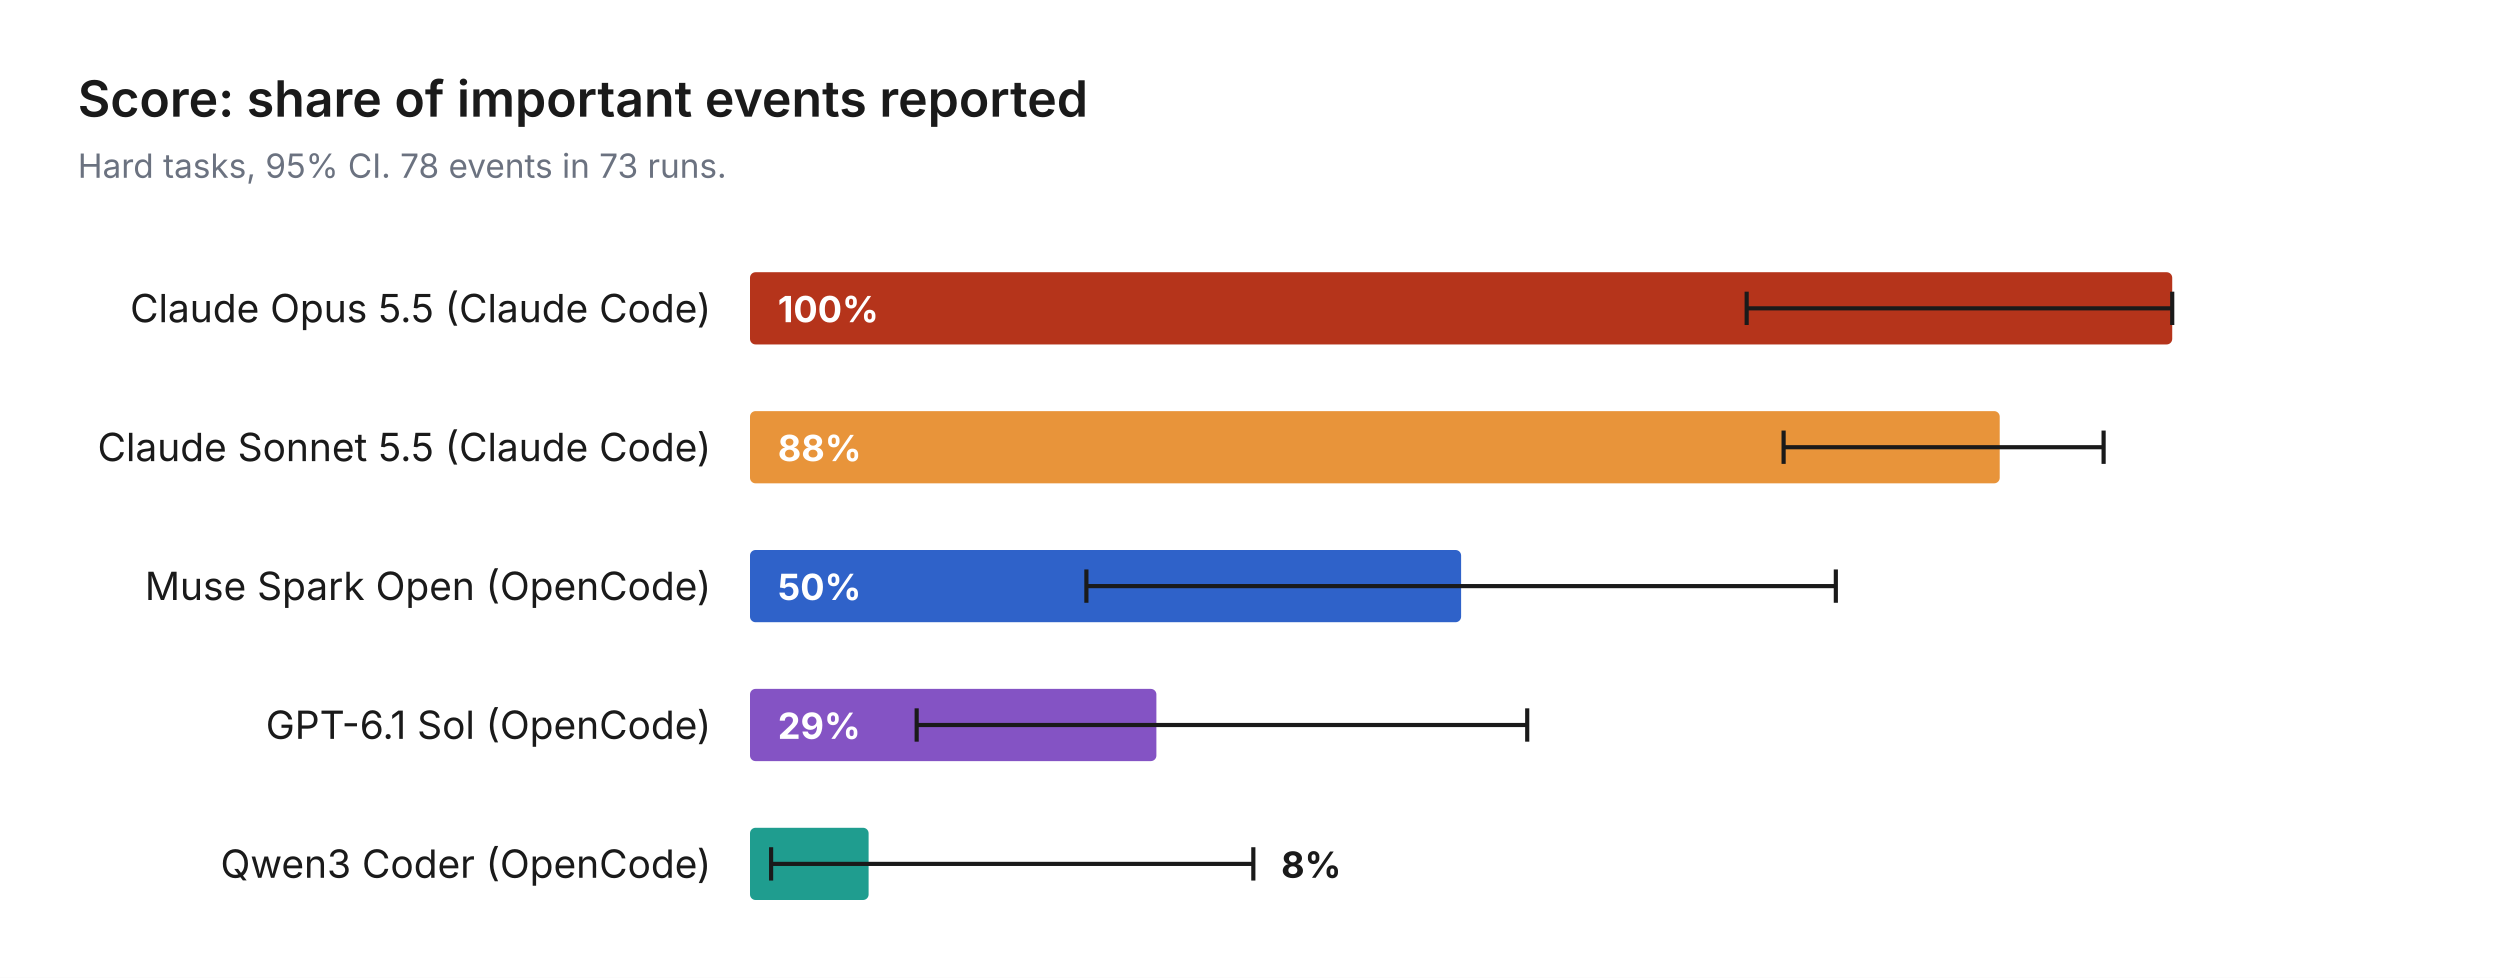
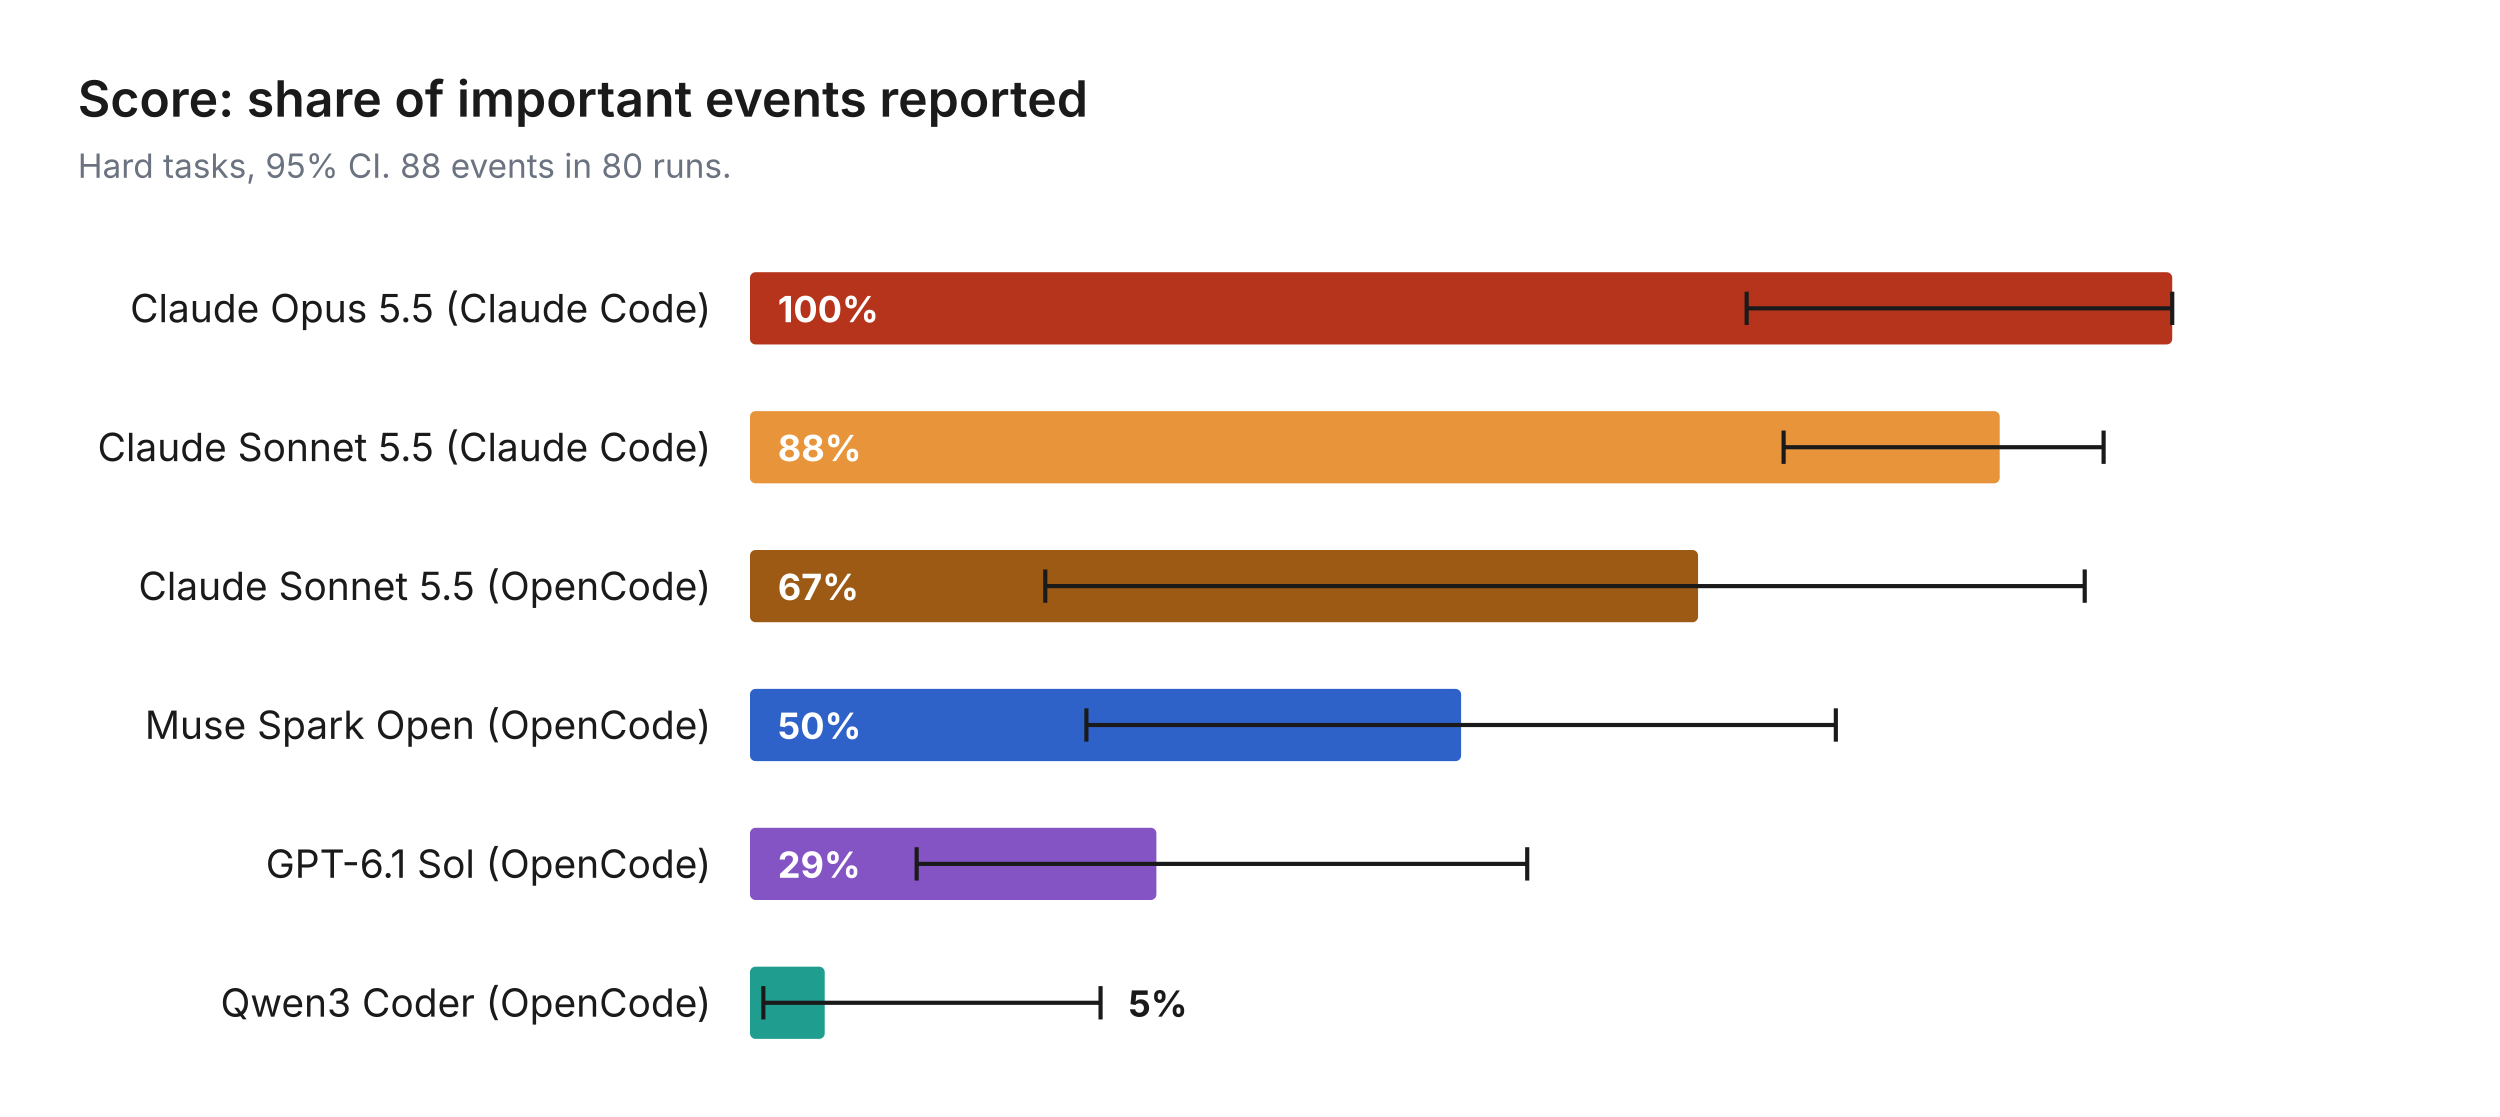
- <svg xmlns="http://www.w3.org/2000/svg" viewBox="0 0 900 352" width="900" height="352" role="img" aria-label="Share of important events reported per model, with 95% intervals" font-family="Inter,'Helvetica Neue',Helvetica,Arial,sans-serif">
-   <rect width="900" height="352" fill="#ffffff" />
+ <svg xmlns="http://www.w3.org/2000/svg" viewBox="0 0 900 402" width="900" height="402" role="img" aria-label="Share of important events reported per model, with 95% intervals" font-family="Inter,'Helvetica Neue',Helvetica,Arial,sans-serif">
+   <rect width="900" height="402" fill="#ffffff" />
  <text x="28.0" y="42.0" font-size="18" text-anchor="start" fill="#1a1a1a" font-weight="600">Score: share of important events reported</text>
-   <text x="28.0" y="64.0" font-size="12" text-anchor="start" fill="#6b7280" font-weight="normal">Hard tasks, 95% CI. 78 events in 73 runs.</text>
+   <text x="28.0" y="64.0" font-size="12" text-anchor="start" fill="#6b7280" font-weight="normal">Hard tasks, 95% CI. 88 events in 80 runs.</text>
  <text x="256.0" y="116.0" font-size="14" text-anchor="end" fill="#1a1a1a" font-weight="normal">Claude Opus 5.5 (Claude Code)</text>
  <rect x="270" y="98.0" width="512.0" height="26" rx="2" fill="#b5341b" />
  <g stroke="#1a1a1a" stroke-width="1.5">
    <line x1="628.8" y1="111.0" x2="782.0" y2="111.0" />
    <line x1="628.8" y1="105.0" x2="628.8" y2="117.0" />
    <line x1="782.0" y1="105.0" x2="782.0" y2="117.0" />
  </g>
  <text x="280.0" y="116.0" font-size="13" text-anchor="start" fill="#fff" font-weight="700">100%</text>
  <text x="256.0" y="166.0" font-size="14" text-anchor="end" fill="#1a1a1a" font-weight="normal">Claude Sonnet 5.5 (Claude Code)</text>
  <rect x="270" y="148.0" width="449.9" height="26" rx="2" fill="#e8943a" />
  <g stroke="#1a1a1a" stroke-width="1.5">
    <line x1="642.1" y1="161.0" x2="757.3" y2="161.0" />
    <line x1="642.1" y1="155.0" x2="642.1" y2="167.0" />
    <line x1="757.3" y1="155.0" x2="757.3" y2="167.0" />
  </g>
  <text x="280.0" y="166.0" font-size="13" text-anchor="start" fill="#fff" font-weight="700">88%</text>
-   <text x="256.0" y="216.0" font-size="14" text-anchor="end" fill="#1a1a1a" font-weight="normal">Muse Spark Open (OpenCode)</text>
-   <rect x="270" y="198.0" width="256.0" height="26" rx="2" fill="#2f62c9" />
+   <text x="256.0" y="216.0" font-size="14" text-anchor="end" fill="#1a1a1a" font-weight="normal">Claude Sonnet 5.5 (OpenCode)</text>
+   <rect x="270" y="198.0" width="341.3" height="26" rx="2" fill="#9c5a14" />
  <g stroke="#1a1a1a" stroke-width="1.5">
-     <line x1="391.1" y1="211.0" x2="660.9" y2="211.0" />
-     <line x1="391.1" y1="205.0" x2="391.1" y2="217.0" />
-     <line x1="660.9" y1="205.0" x2="660.9" y2="217.0" />
+     <line x1="376.3" y1="211.0" x2="750.5" y2="211.0" />
+     <line x1="376.3" y1="205.0" x2="376.3" y2="217.0" />
+     <line x1="750.5" y1="205.0" x2="750.5" y2="217.0" />
  </g>
-   <text x="280.0" y="216.0" font-size="13" text-anchor="start" fill="#fff" font-weight="700">50%</text>
-   <text x="256.0" y="266.0" font-size="14" text-anchor="end" fill="#1a1a1a" font-weight="normal">GPT-6.1 Sol (OpenCode)</text>
-   <rect x="270" y="248.0" width="146.3" height="26" rx="2" fill="#8453c4" />
+   <text x="280.0" y="216.0" font-size="13" text-anchor="start" fill="#fff" font-weight="700">67%</text>
+   <text x="256.0" y="266.0" font-size="14" text-anchor="end" fill="#1a1a1a" font-weight="normal">Muse Spark Open (OpenCode)</text>
+   <rect x="270" y="248.0" width="256.0" height="26" rx="2" fill="#2f62c9" />
  <g stroke="#1a1a1a" stroke-width="1.5">
-     <line x1="330.0" y1="261.0" x2="549.8" y2="261.0" />
-     <line x1="330.0" y1="255.0" x2="330.0" y2="267.0" />
-     <line x1="549.8" y1="255.0" x2="549.8" y2="267.0" />
+     <line x1="391.1" y1="261.0" x2="660.9" y2="261.0" />
+     <line x1="391.1" y1="255.0" x2="391.1" y2="267.0" />
+     <line x1="660.9" y1="255.0" x2="660.9" y2="267.0" />
  </g>
-   <text x="280.0" y="266.0" font-size="13" text-anchor="start" fill="#fff" font-weight="700">29%</text>
-   <text x="256.0" y="316.0" font-size="14" text-anchor="end" fill="#1a1a1a" font-weight="normal">Qwen3 Coder (OpenCode)</text>
-   <rect x="270" y="298.0" width="42.7" height="26" rx="2" fill="#1f9d8f" />
+   <text x="280.0" y="266.0" font-size="13" text-anchor="start" fill="#fff" font-weight="700">50%</text>
+   <text x="256.0" y="316.0" font-size="14" text-anchor="end" fill="#1a1a1a" font-weight="normal">GPT-6.1 Sol (OpenCode)</text>
+   <rect x="270" y="298.0" width="146.3" height="26" rx="2" fill="#8453c4" />
  <g stroke="#1a1a1a" stroke-width="1.5">
-     <line x1="277.6" y1="311.0" x2="451.2" y2="311.0" />
-     <line x1="277.6" y1="305.0" x2="277.6" y2="317.0" />
-     <line x1="451.2" y1="305.0" x2="451.2" y2="317.0" />
+     <line x1="330.0" y1="311.0" x2="549.8" y2="311.0" />
+     <line x1="330.0" y1="305.0" x2="330.0" y2="317.0" />
+     <line x1="549.8" y1="305.0" x2="549.8" y2="317.0" />
  </g>
-   <text x="461.2" y="316.0" font-size="13" text-anchor="start" fill="#1a1a1a" font-weight="700">8%</text>
+   <text x="280.0" y="316.0" font-size="13" text-anchor="start" fill="#fff" font-weight="700">29%</text>
+   <text x="256.0" y="366.0" font-size="14" text-anchor="end" fill="#1a1a1a" font-weight="normal">Qwen3 Coder (OpenCode)</text>
+   <rect x="270" y="348.0" width="26.9" height="26" rx="2" fill="#1f9d8f" />
+   <g stroke="#1a1a1a" stroke-width="1.5">
+     <line x1="274.8" y1="361.0" x2="396.2" y2="361.0" />
+     <line x1="274.8" y1="355.0" x2="274.8" y2="367.0" />
+     <line x1="396.2" y1="355.0" x2="396.2" y2="367.0" />
+   </g>
+   <text x="406.2" y="366.0" font-size="13" text-anchor="start" fill="#1a1a1a" font-weight="700">5%</text>
</svg>
